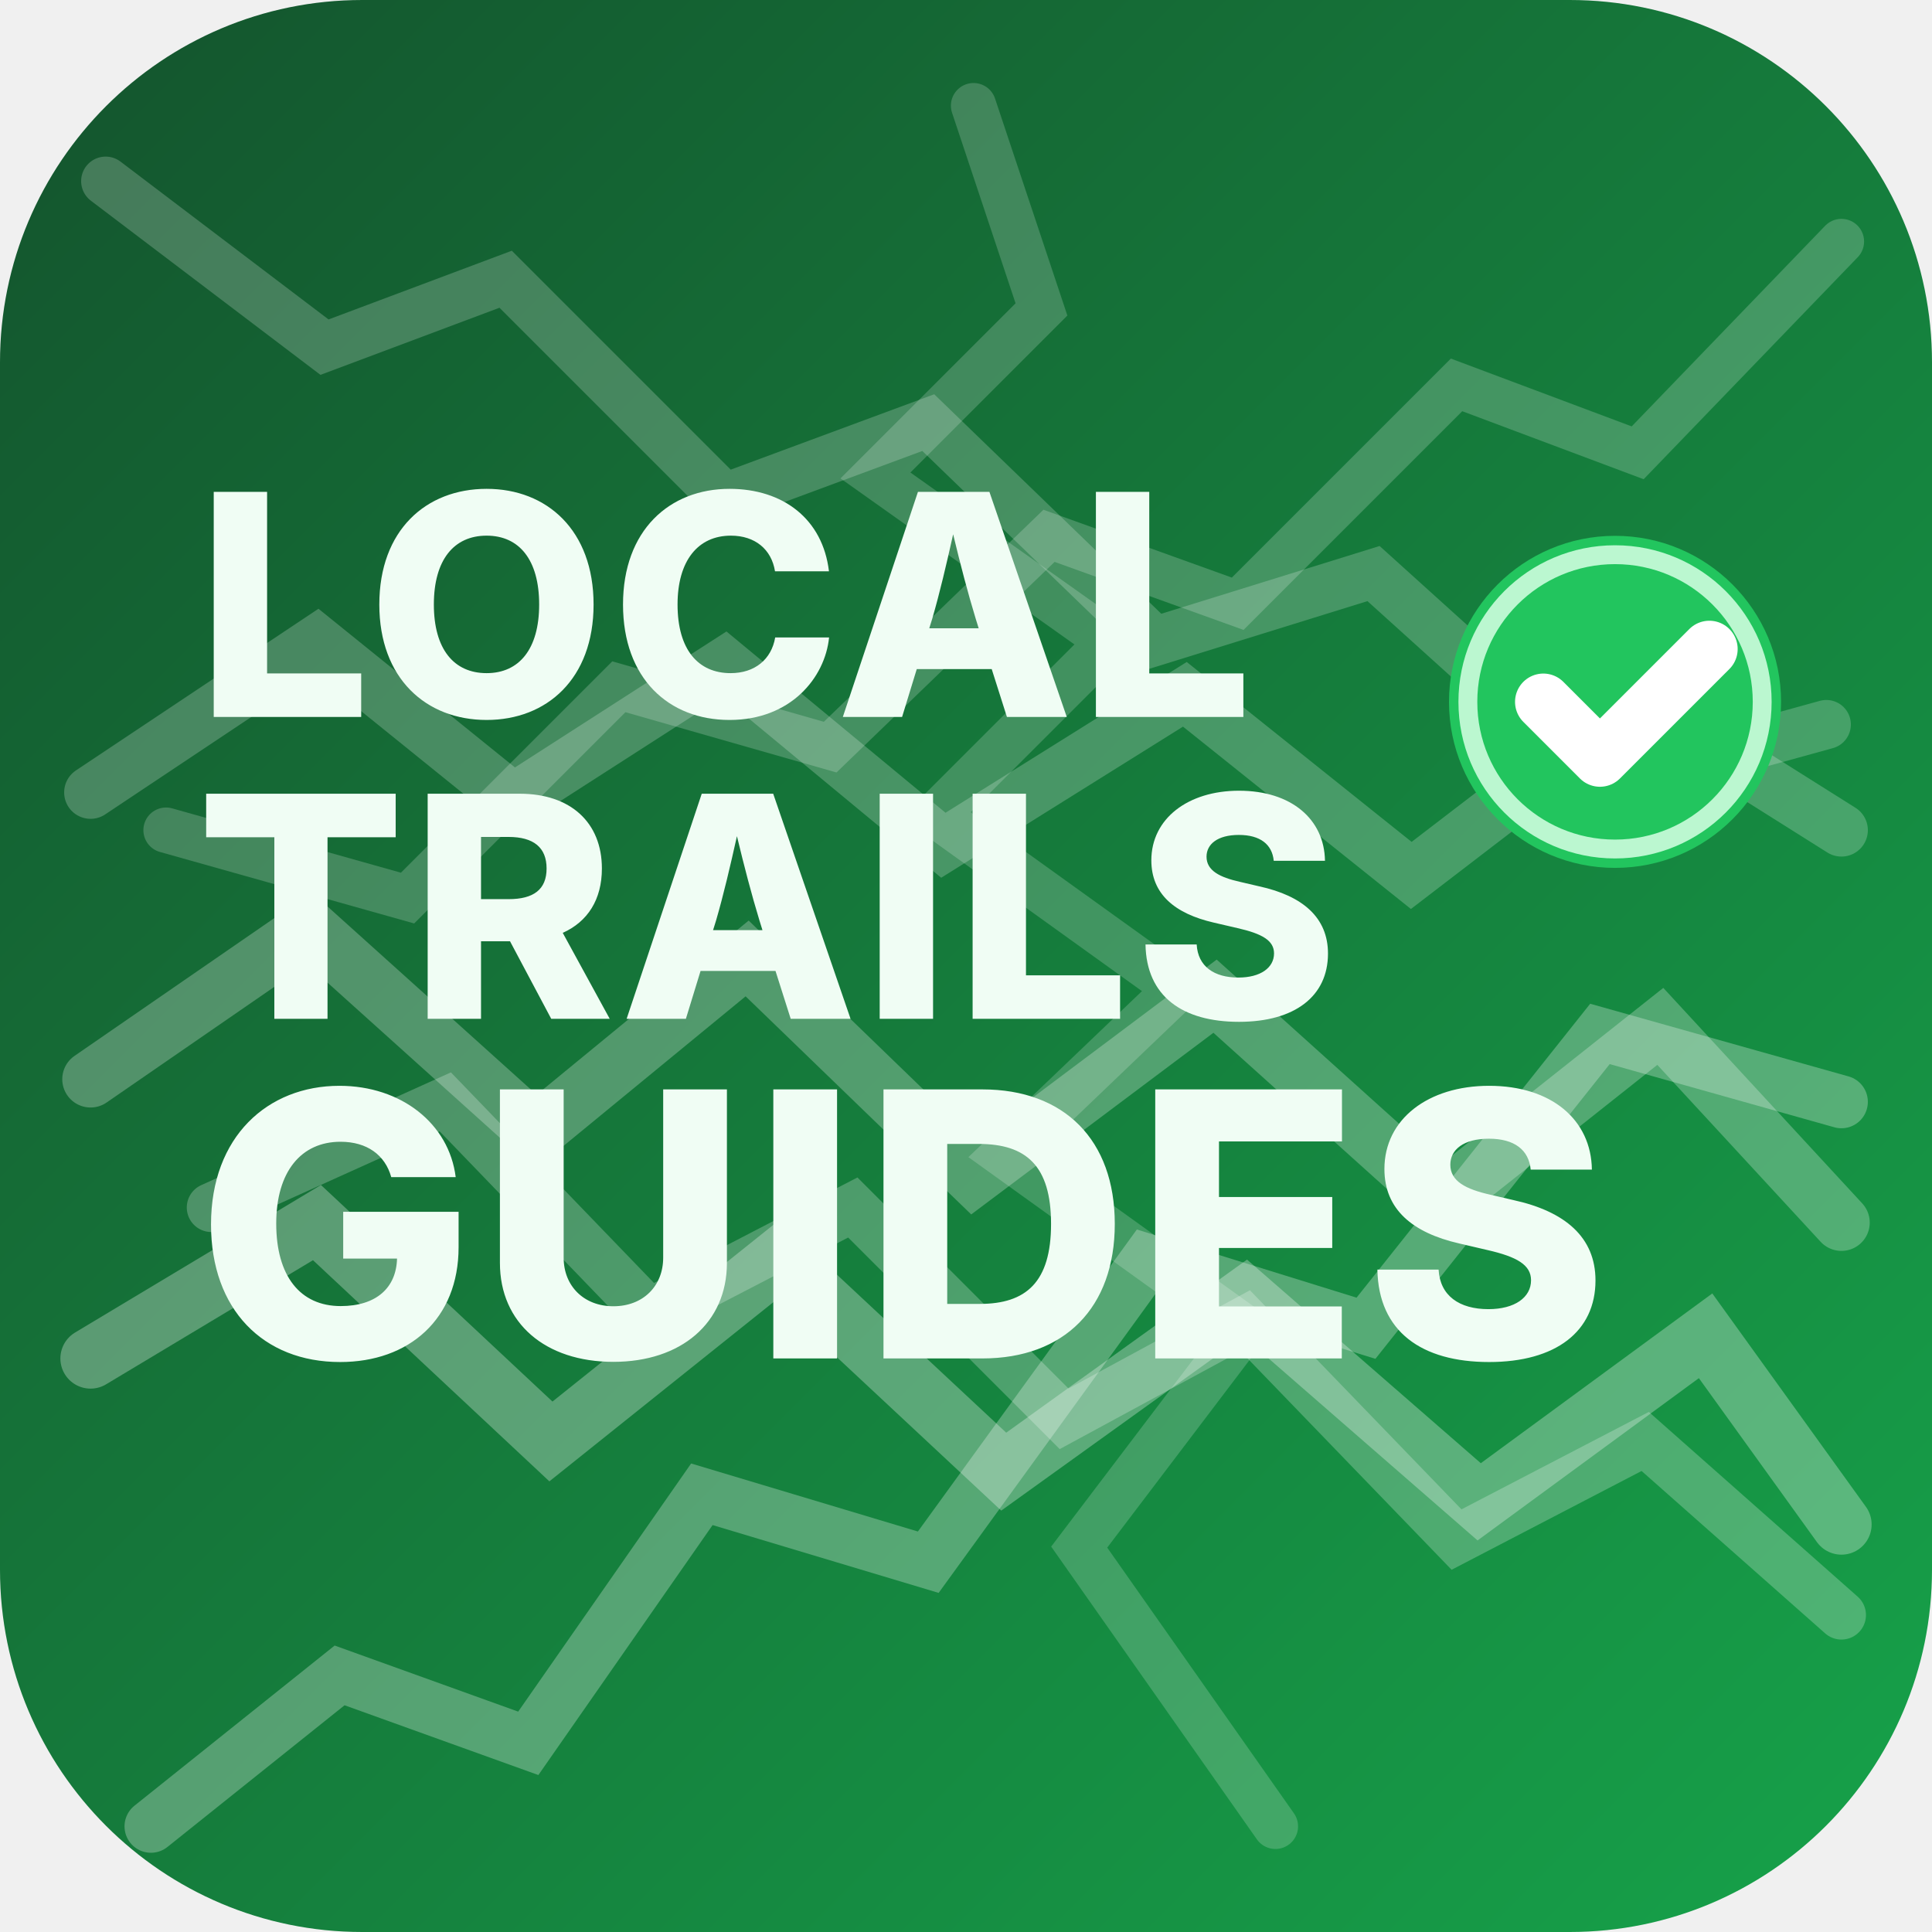
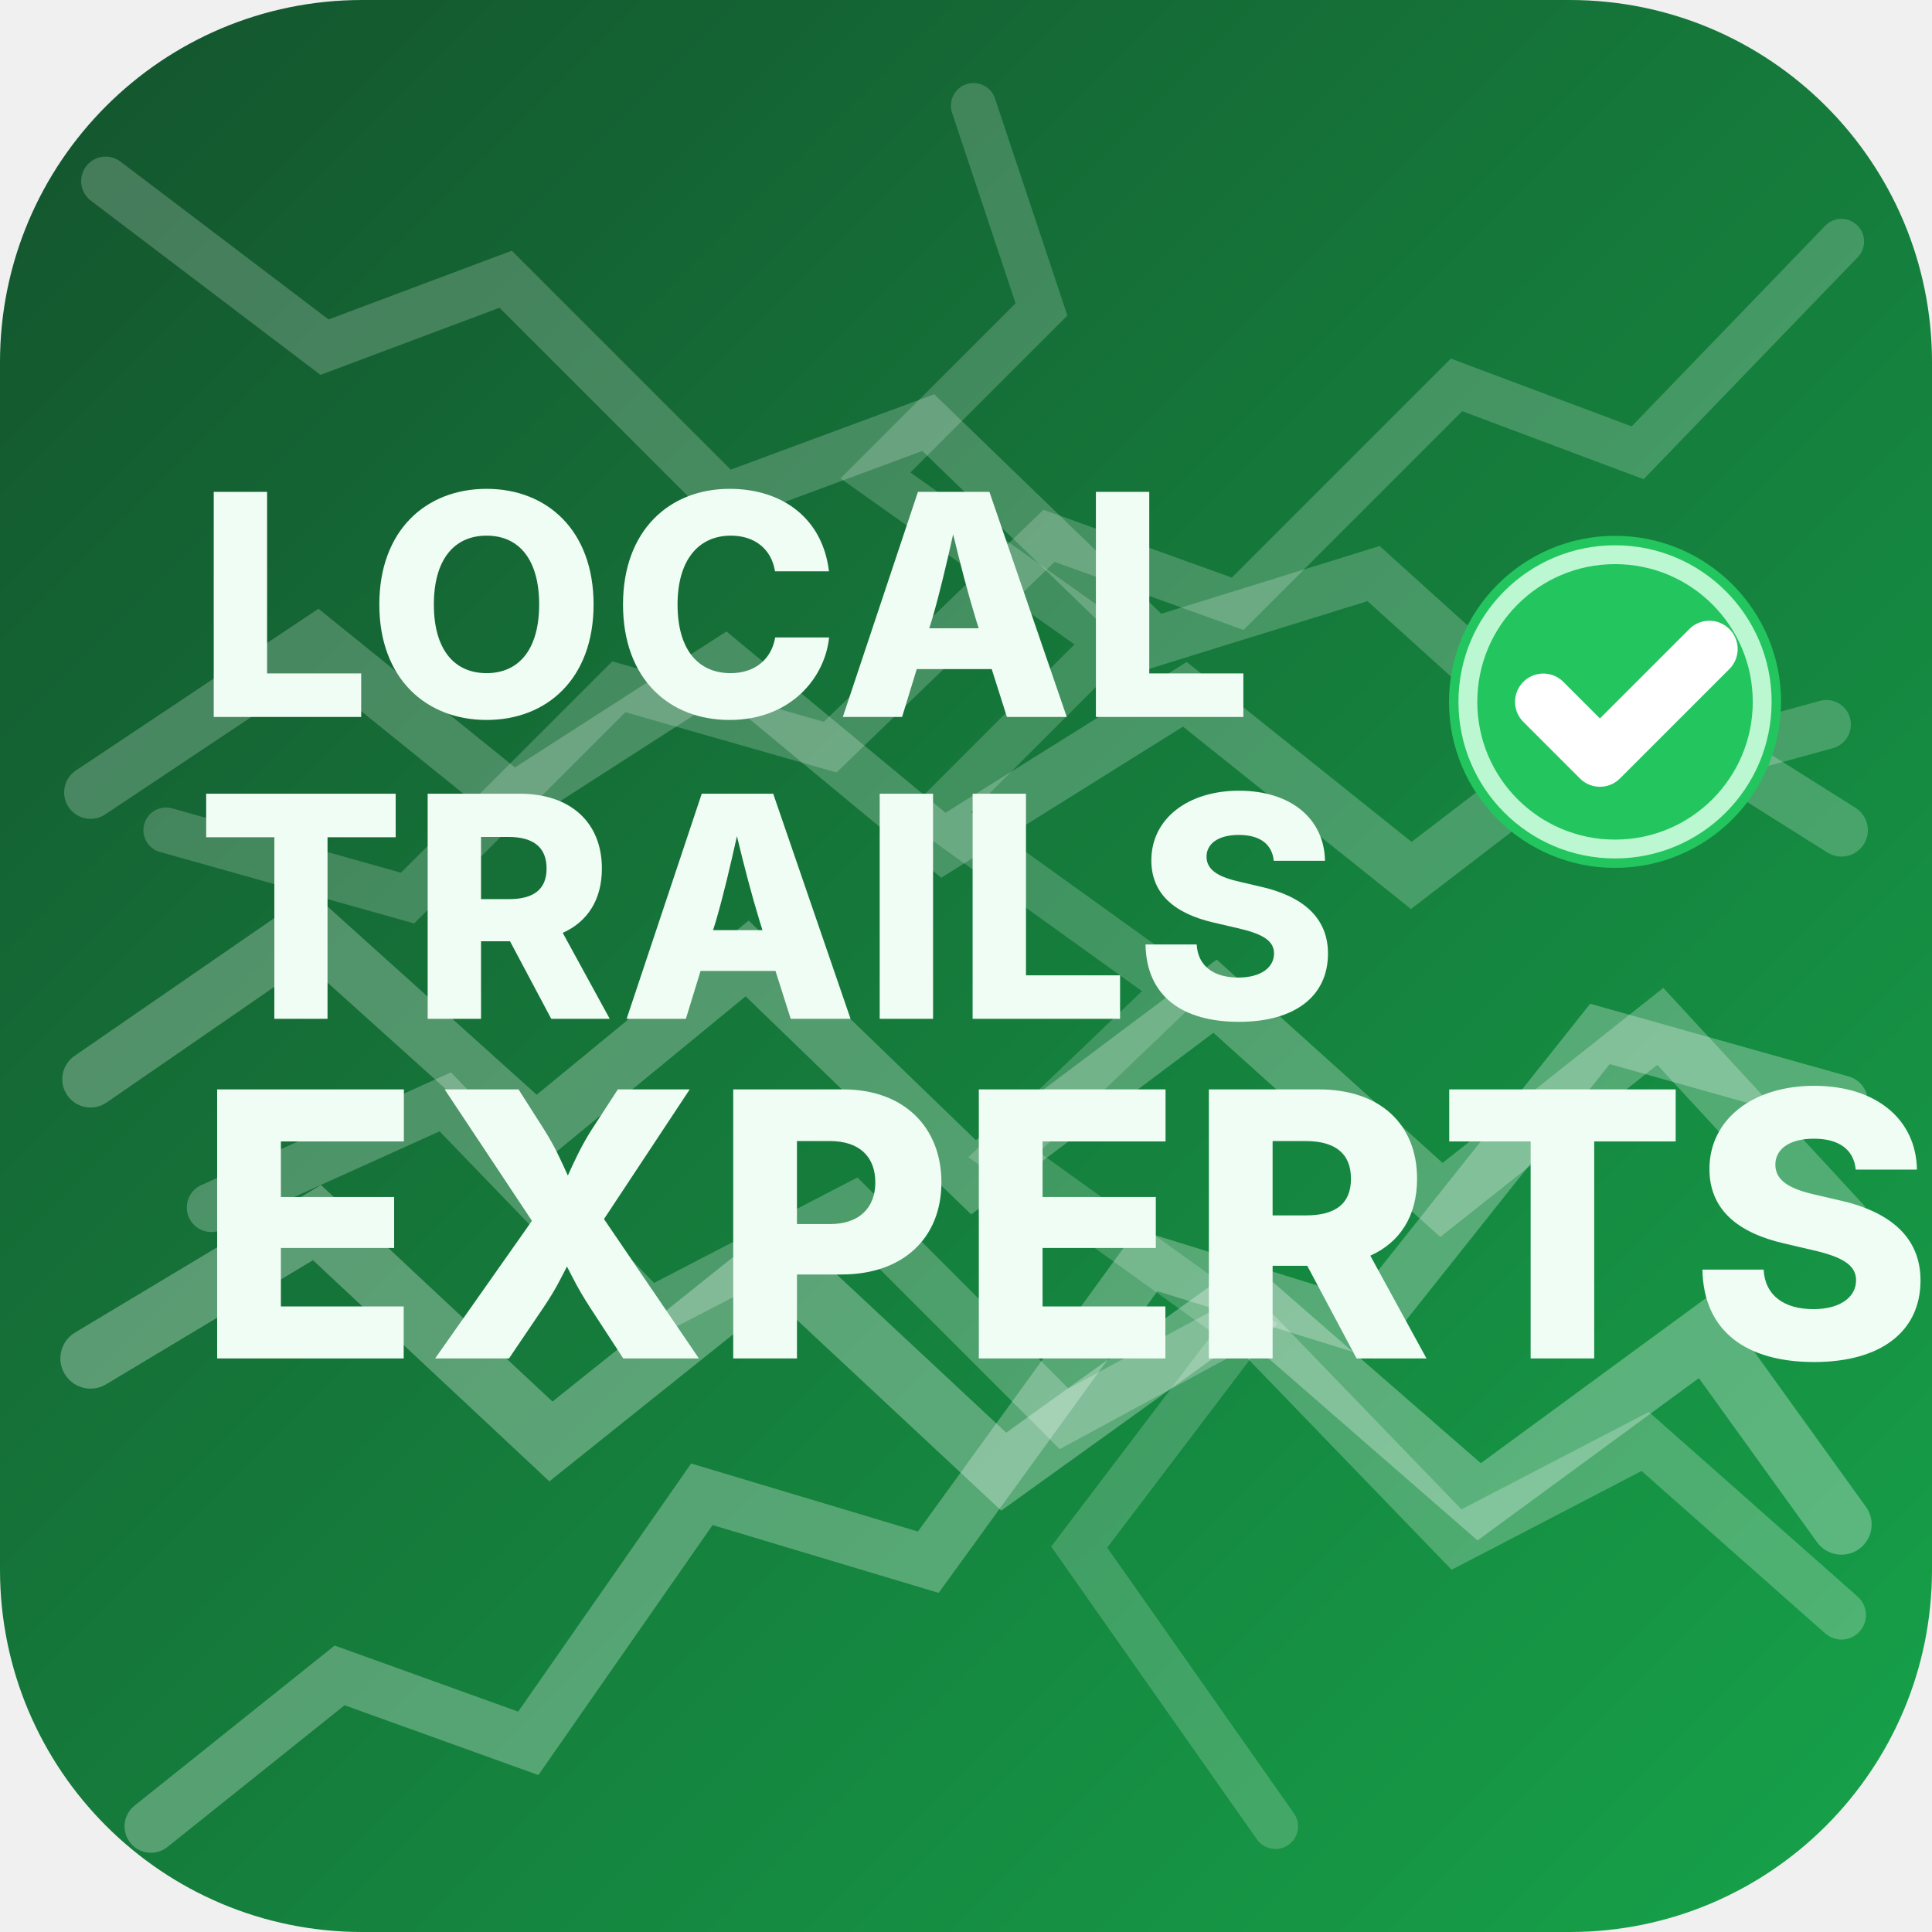
- <svg xmlns="http://www.w3.org/2000/svg" viewBox="0 0 512 512" role="img" aria-label="LOCAL TRAILS GUIDES">
+ <svg xmlns="http://www.w3.org/2000/svg" viewBox="0 0 512 512" role="img" aria-label="LOCAL TRAILS EXPERTS">
  <defs>
    <linearGradient id="bg" x1="0" x2="1" y1="0" y2="1">
      <stop offset="0%" stop-color="#14532d" />
      <stop offset="100%" stop-color="#16a34a" />
    </linearGradient>
  </defs>
  <rect width="512" height="512" rx="96" fill="url(#bg)" />
  <path d="M24 210L84 170L136 212L192 176L250 224L314 184L374 232L434 186L488 220" fill="none" stroke="#fff" stroke-opacity=".22" stroke-width="14" stroke-linecap="round" />
  <path d="M24 286L82 246L142 300L198 254L258 312L322 264L382 318L440 272L488 324" fill="none" stroke="#fff" stroke-opacity=".26" stroke-width="15" stroke-linecap="round" />
  <path d="M24 360L84 324L146 382L206 334L266 390L330 344L392 398L452 354L488 404" fill="none" stroke="#fff" stroke-opacity=".3" stroke-width="16" stroke-linecap="round" />
  <path d="M40 484L90 444L140 462L186 396L246 414L304 334L362 352L424 274L488 292" fill="none" stroke="#fff" stroke-opacity=".28" stroke-width="14" stroke-linecap="round" />
  <path d="M28 48L86 92L134 74L192 132L246 112L306 170L364 152L426 208L484 192" fill="none" stroke="#fff" stroke-opacity=".21" stroke-width="13" stroke-linecap="round" />
  <path d="M488 64L434 120L386 102L328 160L278 142L220 198L164 182L108 238L44 220" fill="none" stroke="#fff" stroke-opacity=".2" stroke-width="12" stroke-linecap="round" />
  <path d="M488 428L436 382L386 408L330 350L282 376L226 320L172 348L118 292L56 320" fill="none" stroke="#fff" stroke-opacity=".24" stroke-width="13" stroke-linecap="round" />
  <path d="M258 28L276 82L232 126L294 170L248 216L312 262L266 306L330 352L286 410L338 484" fill="none" stroke="#fff" stroke-opacity=".19" stroke-width="12" stroke-linecap="round" />
  <g fill="#f0fdf4" font-family="Inter, Segoe UI, Arial, sans-serif" font-weight="800" letter-spacing="1.2">
    <text x="52" y="190" font-size="82">LOCAL</text>
    <text x="52" y="270" font-size="82">TRAILS</text>
-     <text x="52" y="360" font-size="98">GUIDES</text>
+     <text x="52" y="360" font-size="98">EXPERTS</text>
  </g>
  <circle cx="428" cy="186" r="44" fill="#22c55e" />
  <circle cx="428" cy="186" r="39" fill="none" stroke="#bbf7d0" stroke-width="5" />
  <path d="M409 186l15 15 29-29" fill="none" stroke="#ffffff" stroke-width="15" stroke-linecap="round" stroke-linejoin="round" />
</svg>
